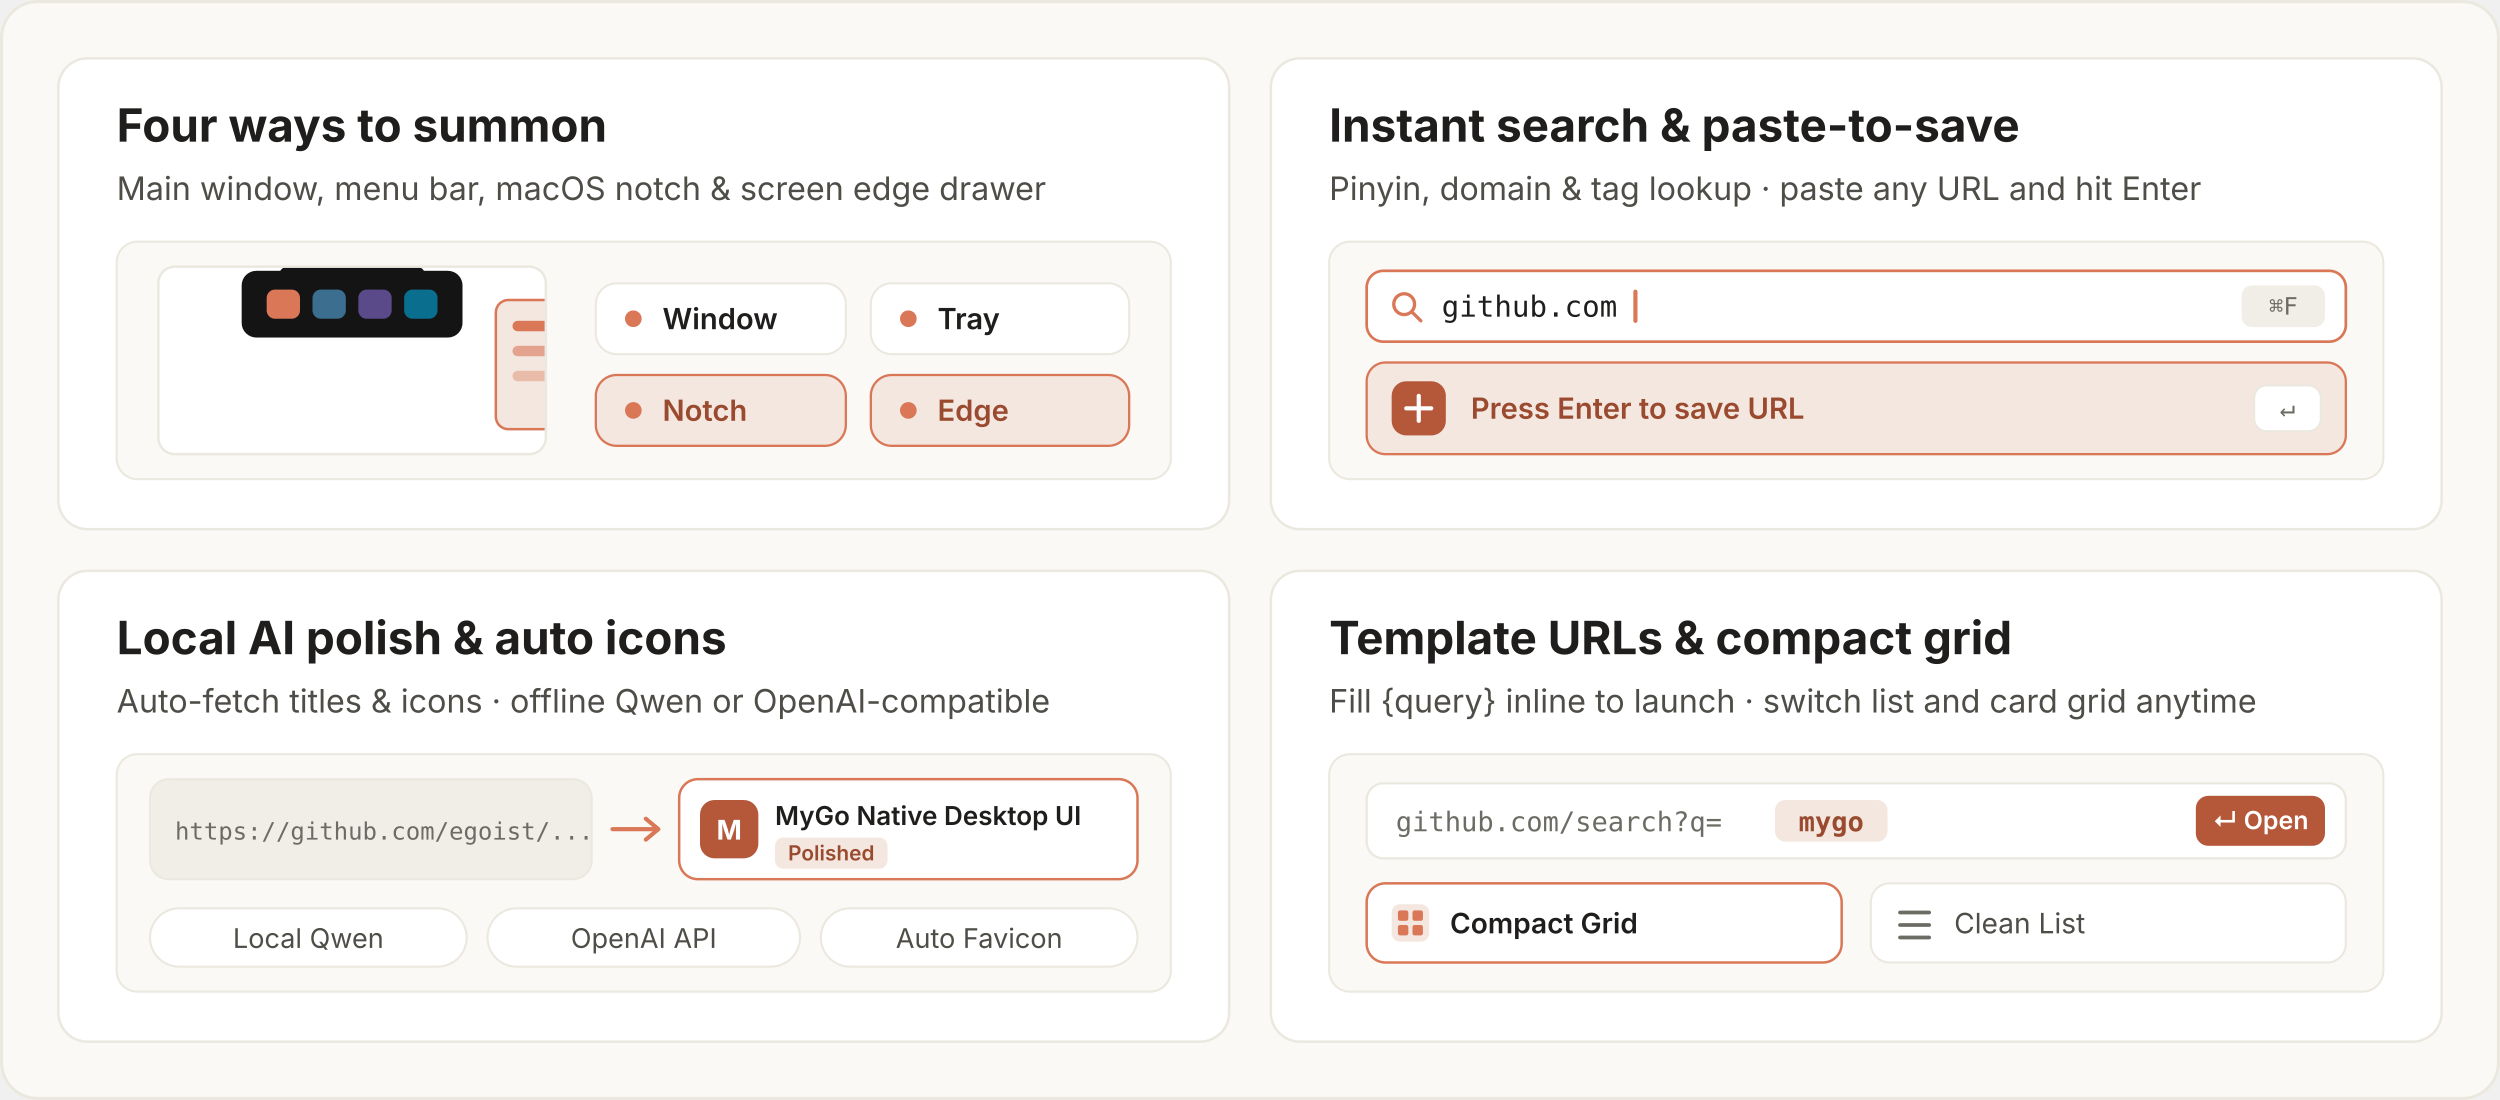
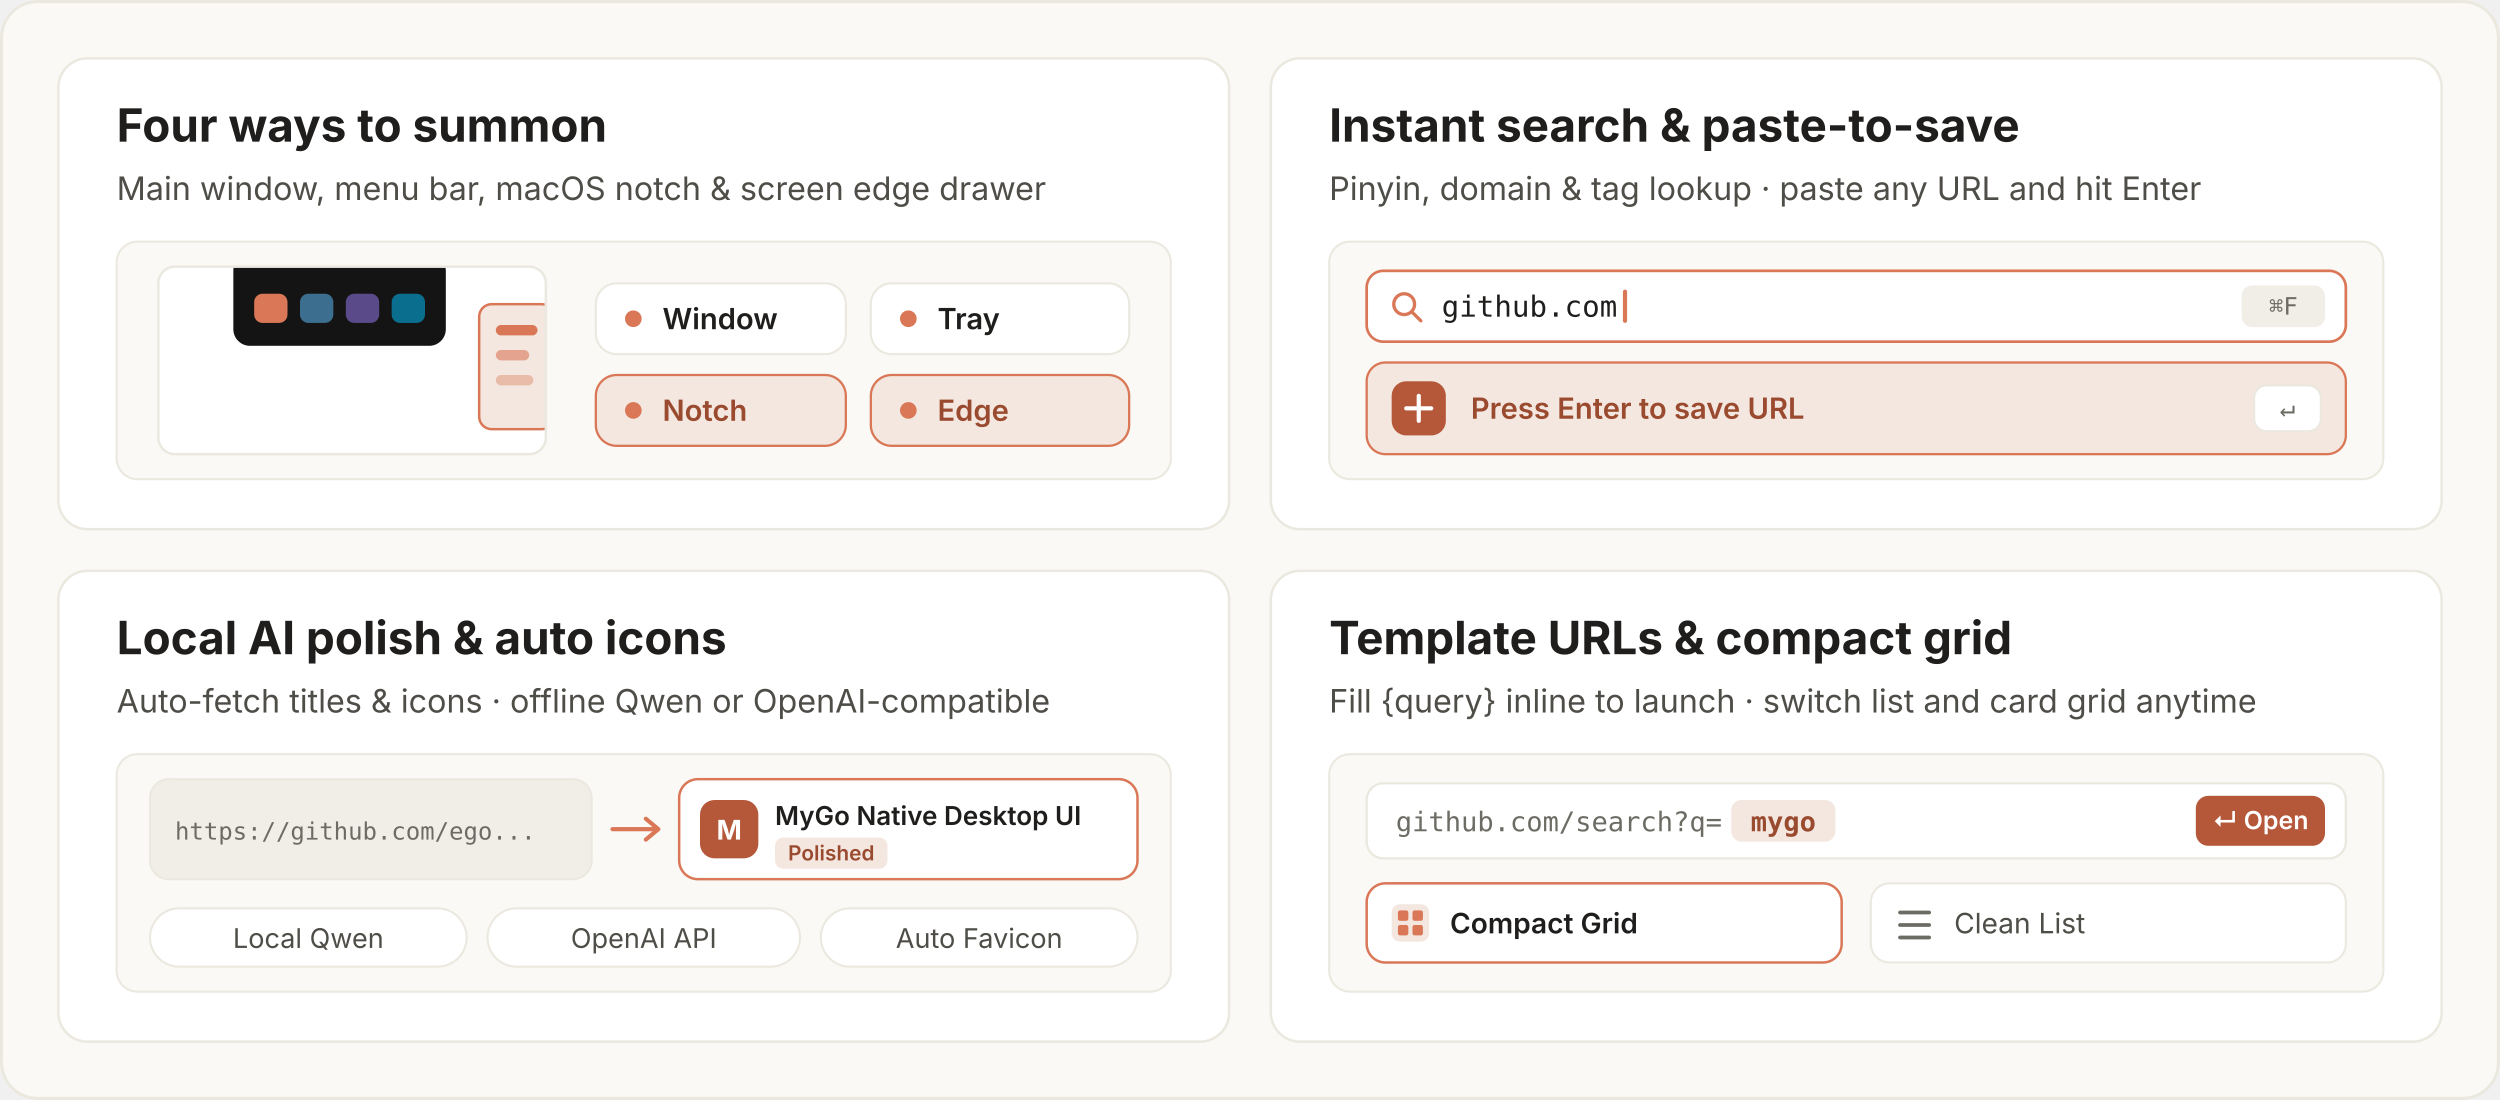
<svg xmlns="http://www.w3.org/2000/svg" width="1200" height="528" viewBox="0 0 1200 528" role="img" aria-label="Cooool Mark Highlights: Four Summon Modes, Instant Search &amp; Paste-to-Save, Local AI Polish, Template URLs" preserveAspectRatio="xMidYMid meet">
  <defs>
    <clipPath id="frFEL">
      <rect x="0" y="0" width="1200" height="528" rx="18" />
    </clipPath>
  </defs>
  <style>

  .sans{font-family:-apple-system,BlinkMacSystemFont,"PingFang SC","Hiragino Sans GB","Microsoft YaHei","Helvetica Neue",sans-serif}
  .serif{font-family:"Songti SC","Noto Serif CJK SC",Georgia,serif}
  .mono{font-family:"JetBrains Mono",ui-monospace,"SF Mono",Menlo,Consolas,monospace}

  .f-notch{animation:f-notch 6s cubic-bezier(.22,1,.36,1) infinite}
  .f-edge{animation:f-edge 6s cubic-bezier(.22,1,.36,1) infinite}
  .f-caret{animation:f-caret 1.1s steps(1,end) infinite}
  .f-save{animation:f-save 5.5s ease-in-out infinite}
-   .f-spark{transform-origin:308px 420px;animation:f-spark 5s ease-in-out infinite}
+   .f-spark{transform-origin:305px 398px;animation:f-spark 5s ease-in-out infinite}
  .f-badge{animation:f-badge 5s ease-in-out infinite}
  .f-tpl{animation:f-tpl 5s ease-in-out infinite}
-   @keyframes f-notch{0%,15%,100%{transform:translateY(0)}40%,72%{transform:translateY(14px)}}
-   @keyframes f-edge{0%,20%,100%{transform:translateX(0)}48%,78%{transform:translateX(-14px)}}
+   @keyframes f-notch{0%,28%,85%,100%{transform:translateY(0)}45%,68%{transform:translateY(-22px)}}
+   @keyframes f-edge{0%,22%,80%,100%{transform:translateX(0)}42%,64%{transform:translateX(14px)}}
  @keyframes f-caret{0%,49%{opacity:1}50%,100%{opacity:0}}
  @keyframes f-save{0%,100%{opacity:.78;transform:translateY(0)}50%{opacity:1;transform:translateY(-2px)}}
  @keyframes f-spark{0%,100%{opacity:.5;transform:scale(.95)}50%{opacity:1;transform:scale(1.08)}}
  @keyframes f-badge{0%,100%{opacity:.82}50%{opacity:1}}
  @keyframes f-tpl{0%,100%{opacity:.85}50%{opacity:1}}

  @media(prefers-reduced-motion:reduce){*{animation:none!important}}
  </style>
  <g clip-path="url(#frFEL)">
    <rect width="1200" height="528" fill="#faf9f5" />
    <rect x="28" y="28" width="562" height="226" rx="14" fill="#ffffff" stroke="#ebe8df" stroke-width="1.2" />
    <text class="sans" x="56" y="68" font-size="22" font-weight="700" fill="#1f1e1d">Four ways to summon</text>
    <text class="sans" x="56" y="96" font-size="15.5" fill="#4f4d47">Main window, menu bar, macOS notch &amp; screen edge drawer</text>
    <rect x="56" y="116" width="506" height="114" rx="10" fill="#faf9f5" stroke="#ebe8df" stroke-width="1" />
    <defs>
      <clipPath id="scrClipEL">
        <rect x="76" y="128" width="186" height="90" rx="8" />
      </clipPath>
    </defs>
    <g clip-path="url(#scrClipEL)">
      <rect x="76" y="128" width="186" height="90" fill="#ffffff" />
-       <rect x="134" y="128" width="70" height="10" rx="4" fill="#141415" />
      <g class="f-notch">
-         <rect x="116" y="130" width="106" height="32" rx="7" fill="#141415" />
-         <rect x="128" y="139" width="16" height="14" rx="4" fill="#d97757" />
-         <rect x="150" y="139" width="16" height="14" rx="4" fill="#3b6e8f" />
-         <rect x="172" y="139" width="16" height="14" rx="4" fill="#5b4a8a" />
-         <rect x="194" y="139" width="16" height="14" rx="4" fill="#0a6f8e" />
+         <rect x="112" y="122" width="102" height="44" rx="8" fill="#141415" />
+         <rect x="122" y="141" width="16" height="14" rx="4" fill="#d97757" />
+         <rect x="144" y="141" width="16" height="14" rx="4" fill="#3b6e8f" />
+         <rect x="166" y="141" width="16" height="14" rx="4" fill="#5b4a8a" />
+         <rect x="188" y="141" width="16" height="14" rx="4" fill="#0a6f8e" />
      </g>
+       <rect x="132" y="124" width="62" height="12" rx="5" fill="#141415" />
      <g class="f-edge">
-         <rect x="238" y="144" width="38" height="62" rx="6" fill="#f3e7e0" stroke="#d97757" stroke-width="1.2" />
-         <rect x="246" y="154" width="22" height="5" rx="2.5" fill="#d97757" />
-         <rect x="246" y="166" width="18" height="5" rx="2.5" fill="#d97757" opacity=".6" />
-         <rect x="246" y="178" width="20" height="5" rx="2.5" fill="#d97757" opacity=".4" />
+         <rect x="230" y="146" width="36" height="60" rx="6" fill="#f3e7e0" stroke="#d97757" stroke-width="1.2" />
+         <rect x="238" y="156" width="20" height="5" rx="2.5" fill="#d97757" />
+         <rect x="238" y="168" width="16" height="5" rx="2.5" fill="#d97757" opacity=".6" />
+         <rect x="238" y="180" width="18" height="5" rx="2.5" fill="#d97757" opacity=".4" />
      </g>
    </g>
    <rect x="76" y="128" width="186" height="90" rx="8" fill="none" stroke="#ebe8df" stroke-width="1.2" />
    <rect x="286" y="136" width="120" height="34" rx="10" fill="#ffffff" stroke="#ebe8df" stroke-width="1" />
    <circle cx="304" cy="153" r="4" fill="#d97757" />
    <text class="sans" x="318" y="158" font-size="14" font-weight="600" fill="#1f1e1d">Window</text>
    <rect x="418" y="136" width="124" height="34" rx="10" fill="#ffffff" stroke="#ebe8df" stroke-width="1" />
    <circle cx="436" cy="153" r="4" fill="#d97757" />
    <text class="sans" x="450" y="158" font-size="14" font-weight="600" fill="#1f1e1d">Tray</text>
    <rect x="286" y="180" width="120" height="34" rx="10" fill="#f3e7e0" stroke="#d97757" stroke-width="1.1" />
    <circle cx="304" cy="197" r="4" fill="#d97757" />
    <text class="sans" x="318" y="202" font-size="14" font-weight="600" fill="#9a4a2e">Notch</text>
    <rect x="418" y="180" width="124" height="34" rx="10" fill="#f3e7e0" stroke="#d97757" stroke-width="1.1" />
    <circle cx="436" cy="197" r="4" fill="#d97757" />
    <text class="sans" x="450" y="202" font-size="14" font-weight="600" fill="#9a4a2e">Edge</text>
    <rect x="610" y="28" width="562" height="226" rx="14" fill="#ffffff" stroke="#ebe8df" stroke-width="1.2" />
    <text class="sans" x="638" y="68" font-size="22" font-weight="700" fill="#1f1e1d">Instant search &amp; paste-to-save</text>
    <text class="sans" x="638" y="96" font-size="15.5" fill="#4f4d47">Pinyin, domain &amp; tag lookup · paste any URL and hit Enter</text>
    <rect x="638" y="116" width="506" height="114" rx="10" fill="#faf9f5" stroke="#ebe8df" stroke-width="1" />
    <rect x="656" y="130" width="470" height="34" rx="8" fill="#ffffff" stroke="#d97757" stroke-width="1.3" />
    <circle cx="674" cy="146" r="5" fill="none" stroke="#d97757" stroke-width="1.6" />
    <line x1="678" y1="150" x2="682" y2="154" stroke="#d97757" stroke-width="1.6" stroke-linecap="round" />
    <text class="mono" x="692" y="152" font-size="14" fill="#1f1e1d">github.com</text>
-     <rect class="f-caret" x="784" y="139" width="2" height="16" rx="1" fill="#d97757" />
+     <rect class="f-caret" x="779" y="139" width="2" height="16" rx="1" fill="#d97757" />
    <rect x="1076" y="137" width="40" height="20" rx="5" fill="#f0eee6" />
    <text class="mono" x="1096" y="151" text-anchor="middle" font-size="11.5" fill="#6c6b64">⌘F</text>
    <g class="f-save">
      <rect x="656" y="174" width="470" height="44" rx="9" fill="#f3e7e0" stroke="#d97757" stroke-width="1.1" />
      <rect x="668" y="183" width="26" height="26" rx="7" fill="#b5583a" />
      <path d="M681 190 v12 M675 196 h12" stroke="#ffffff" stroke-width="2" stroke-linecap="round" />
      <text class="sans" x="706" y="201" font-size="14" font-weight="600" fill="#9a4a2e">Press Enter to save URL</text>
      <rect x="1082" y="185" width="32" height="22" rx="6" fill="#ffffff" stroke="#ebe8df" stroke-width="1" />
      <text class="mono" x="1098" y="200" text-anchor="middle" font-size="12.5" fill="#6c6b64">↵</text>
    </g>
    <rect x="28" y="274" width="562" height="226" rx="14" fill="#ffffff" stroke="#ebe8df" stroke-width="1.2" />
    <text class="sans" x="56" y="314" font-size="22" font-weight="700" fill="#1f1e1d">Local AI polish &amp; auto icons</text>
    <text class="sans" x="56" y="342" font-size="15.5" fill="#4f4d47">Auto-fetch titles &amp; icons · offline Qwen or OpenAI-compatible</text>
    <rect x="56" y="362" width="506" height="114" rx="10" fill="#faf9f5" stroke="#ebe8df" stroke-width="1" />
    <rect x="72" y="374" width="212" height="48" rx="9" fill="#f0eee6" stroke="#ebe8df" stroke-width="1" />
-     <text class="mono" x="84" y="403" font-size="11.5" fill="#6c6b64">https://github.com/egoist/...</text>
+     <text class="mono" x="84" y="403" font-size="11.5" fill="#6c6b64">https://github.com/ego...</text>
    <g class="f-spark">
      <path d="M294 398 h22 m-6 -5 l6 5 l-6 5" fill="none" stroke="#d97757" stroke-width="2" stroke-linecap="round" stroke-linejoin="round" />
    </g>
    <rect x="326" y="374" width="220" height="48" rx="9" fill="#ffffff" stroke="#d97757" stroke-width="1.2" />
    <rect x="336" y="384" width="28" height="28" rx="7" fill="#b5583a" />
    <text class="sans" x="350" y="403" text-anchor="middle" font-size="13" font-weight="700" fill="#ffffff">M</text>
    <text class="sans" x="372" y="396" font-size="12.5" font-weight="600" fill="#1f1e1d">MyGo Native Desktop UI</text>
    <rect class="f-badge" x="372" y="402" width="54" height="15" rx="4" fill="#f3e7e0" />
    <text class="sans" x="399" y="413" text-anchor="middle" font-size="10" font-weight="600" fill="#9a4a2e">Polished</text>
    <rect x="72" y="436" width="152" height="28" rx="14" fill="#ffffff" stroke="#ebe8df" stroke-width="1" />
    <text class="sans" x="148" y="455" text-anchor="middle" font-size="13" fill="#4f4d47">Local Qwen</text>
    <rect x="234" y="436" width="150" height="28" rx="14" fill="#ffffff" stroke="#ebe8df" stroke-width="1" />
    <text class="sans" x="309" y="455" text-anchor="middle" font-size="13" fill="#4f4d47">OpenAI API</text>
    <rect x="394" y="436" width="152" height="28" rx="14" fill="#ffffff" stroke="#ebe8df" stroke-width="1" />
    <text class="sans" x="470" y="455" text-anchor="middle" font-size="13" fill="#4f4d47">Auto Favicon</text>
    <rect x="610" y="274" width="562" height="226" rx="14" fill="#ffffff" stroke="#ebe8df" stroke-width="1.2" />
    <text class="sans" x="638" y="314" font-size="22" font-weight="700" fill="#1f1e1d">Template URLs &amp; compact grid</text>
    <text class="sans" x="638" y="342" font-size="15.5" fill="#4f4d47">Fill {query} inline to launch · switch list and card grid anytime</text>
    <rect x="638" y="362" width="506" height="114" rx="10" fill="#faf9f5" stroke="#ebe8df" stroke-width="1" />
    <rect x="656" y="376" width="470" height="36" rx="8" fill="#ffffff" stroke="#ebe8df" stroke-width="1.1" />
    <text class="mono" x="670" y="399" font-size="13" fill="#6c6b64">github.com/search?q=</text>
    <g class="f-tpl">
-       <rect x="852" y="384" width="54" height="20" rx="5" fill="#f3e7e0" />
-       <text class="mono" x="879" y="399" text-anchor="middle" font-size="13" font-weight="600" fill="#9a4a2e">mygo</text>
+       <rect x="831" y="384" width="50" height="20" rx="5" fill="#f3e7e0" />
+       <text class="mono" x="856" y="399" text-anchor="middle" font-size="13" font-weight="600" fill="#9a4a2e">mygo</text>
    </g>
    <rect x="1054" y="382" width="62" height="24" rx="6" fill="#b5583a" />
    <text class="sans" x="1085" y="398" text-anchor="middle" font-size="12" font-weight="600" fill="#ffffff">↵ Open</text>
    <rect x="656" y="424" width="228" height="38" rx="9" fill="#ffffff" stroke="#d97757" stroke-width="1.2" />
    <rect x="668" y="434" width="18" height="18" rx="4" fill="#f3e7e0" />
    <rect x="671" y="437" width="5" height="5" rx="1" fill="#d97757" />
    <rect x="678" y="437" width="5" height="5" rx="1" fill="#d97757" />
    <rect x="671" y="444" width="5" height="5" rx="1" fill="#d97757" />
    <rect x="678" y="444" width="5" height="5" rx="1" fill="#d97757" />
    <text class="sans" x="696" y="448" font-size="13.5" font-weight="600" fill="#1f1e1d">Compact Grid</text>
    <rect x="898" y="424" width="228" height="38" rx="9" fill="#ffffff" stroke="#ebe8df" stroke-width="1" />
    <line x1="912" y1="438" x2="926" y2="438" stroke="#6c6b64" stroke-width="1.8" stroke-linecap="round" />
    <line x1="912" y1="444" x2="926" y2="444" stroke="#6c6b64" stroke-width="1.8" stroke-linecap="round" />
    <line x1="912" y1="450" x2="926" y2="450" stroke="#6c6b64" stroke-width="1.8" stroke-linecap="round" />
    <text class="sans" x="938" y="448" font-size="13.5" fill="#4f4d47">Clean List</text>
  </g>
  <rect x="0.75" y="0.75" width="1198.5" height="526.5" rx="17.25" fill="none" stroke="#ebe8df" stroke-width="1.5" />
</svg>
